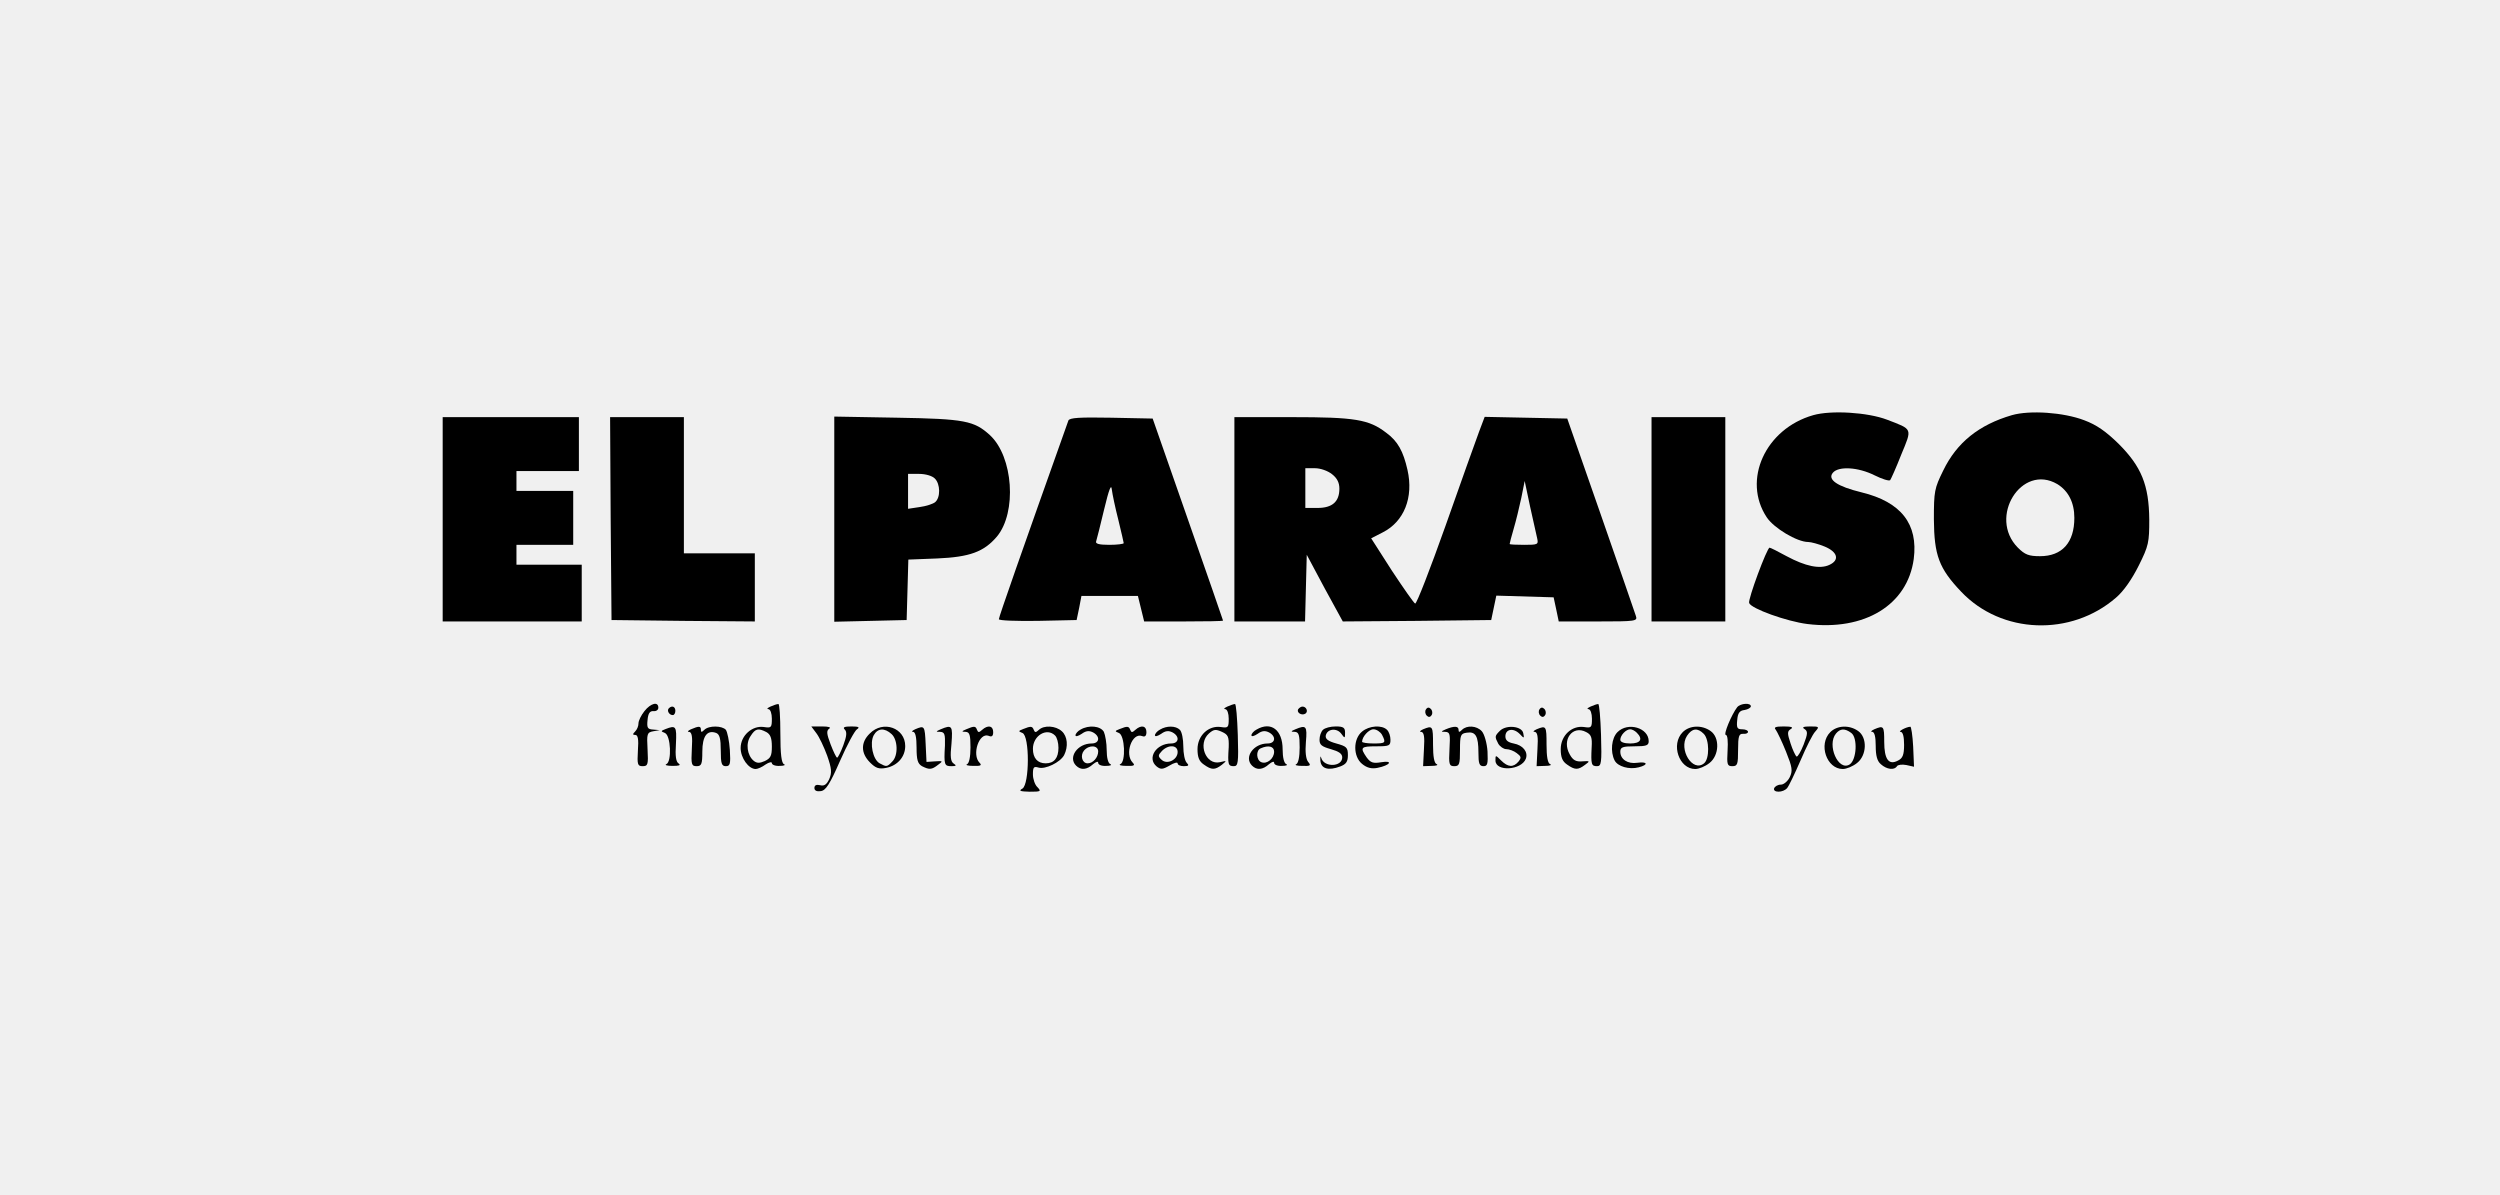
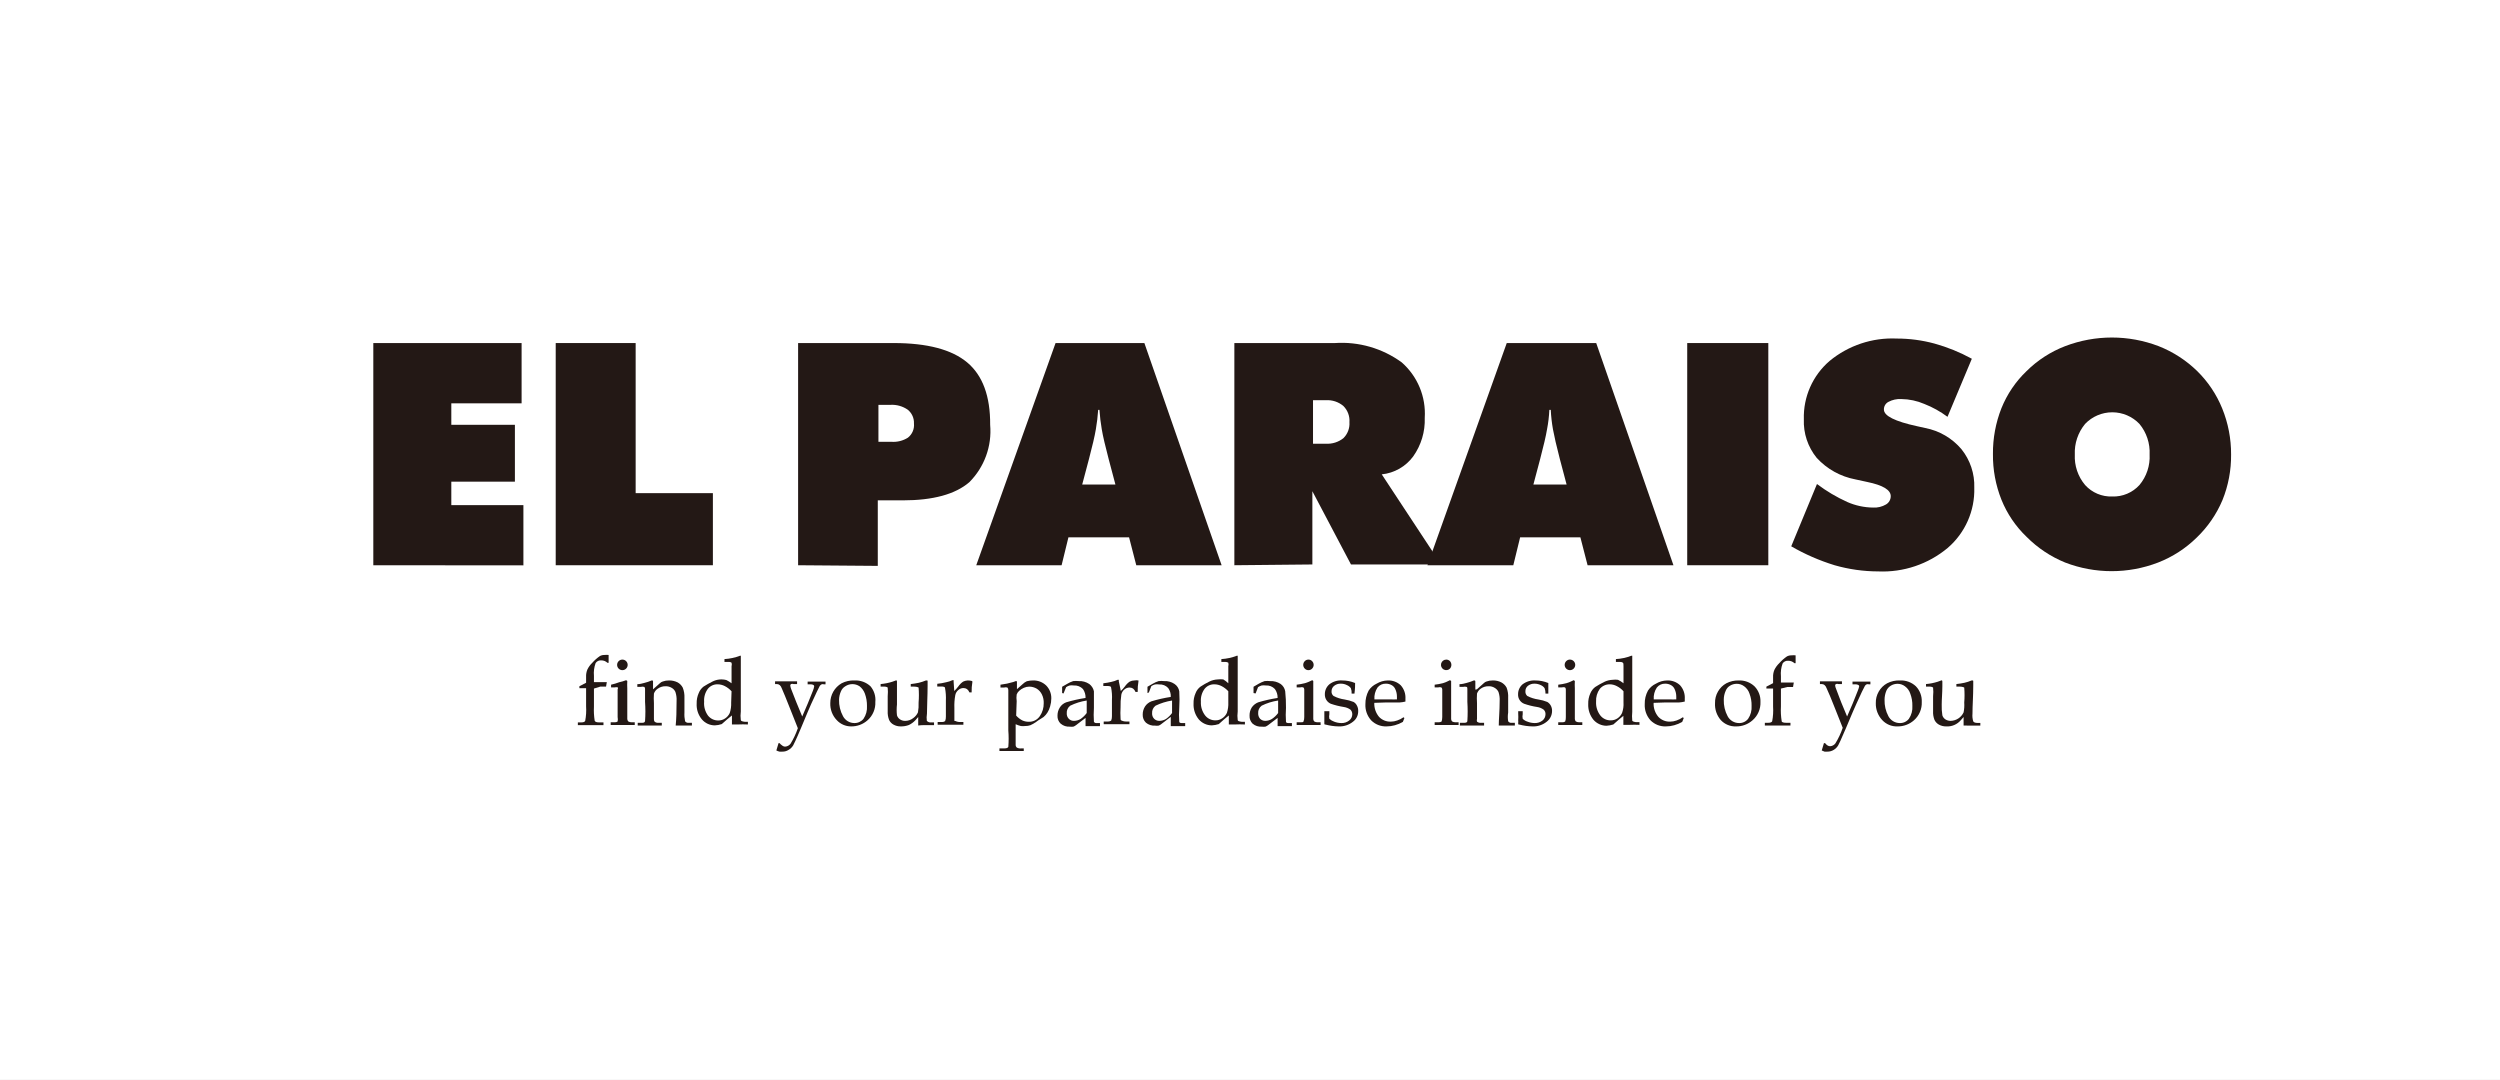
- <svg xmlns="http://www.w3.org/2000/svg" version="1.0" width="881pt" height="421pt" viewBox="0 0 881 421" preserveAspectRatio="xMidYMid meet">
-   <g transform="translate(0,421) scale(0.1,-0.1)" fill="#000000" stroke="none">
-     <path d="M6390 2747 c-169 -48 -251 -229 -164 -360 25 -38 107 -87 146 -87 10 0 36 -7 58 -16 46 -19 54 -48 16 -65 -33 -15 -83 -5 -150 31 -31 17 -57 30 -60 30 -9 0 -77 -183 -72 -195 7 -20 133 -65 205 -74 202 -25 353 67 375 229 16 123 -44 201 -184 235 -86 21 -121 45 -101 69 20 24 89 20 147 -9 26 -13 51 -21 55 -17 3 4 21 44 39 90 39 94 41 88 -50 123 -68 26 -197 34 -260 16z" />
-     <path d="M7090 2747 c-116 -34 -194 -96 -242 -195 -31 -63 -33 -73 -33 -172 1 -127 18 -173 96 -255 142 -150 387 -159 546 -21 27 23 56 65 80 113 35 70 37 82 37 162 -1 122 -28 187 -108 267 -45 44 -78 67 -121 83 -73 28 -192 36 -255 18z m160 -243 c39 -24 60 -65 60 -119 0 -87 -43 -135 -121 -135 -39 0 -53 5 -78 30 -106 107 13 298 139 224z" />
-     <path d="M1560 2380 l0 -360 245 0 245 0 0 100 0 100 -115 0 -115 0 0 35 0 35 100 0 100 0 0 95 0 95 -100 0 -100 0 0 35 0 35 110 0 110 0 0 95 0 95 -240 0 -240 0 0 -360z" />
-     <path d="M2152 2383 l3 -358 253 -3 252 -2 0 120 0 120 -125 0 -125 0 0 240 0 240 -130 0 -130 0 2 -357z" />
-     <path d="M2940 2381 l0 -362 128 3 127 3 3 106 3 107 102 4 c114 5 164 23 210 77 71 85 58 282 -25 358 -55 50 -88 57 -325 61 l-223 4 0 -361z m354 143 c20 -19 21 -68 1 -84 -8 -6 -32 -14 -55 -17 l-40 -6 0 62 0 61 39 0 c23 0 46 -7 55 -16z" />
-     <path d="M3765 2728 c-165 -464 -245 -692 -245 -700 0 -5 60 -7 137 -6 l137 3 9 43 8 42 99 0 100 0 11 -45 11 -45 139 0 c77 0 139 1 139 3 0 2 -56 162 -124 357 l-124 355 -146 3 c-112 2 -147 0 -151 -10z m176 -350 c10 -42 19 -79 19 -82 0 -3 -23 -6 -51 -6 -37 0 -50 4 -46 13 2 6 15 57 28 112 17 71 25 91 27 70 2 -16 12 -64 23 -107z" />
-     <path d="M4350 2380 l0 -360 125 0 124 0 3 118 3 117 63 -118 64 -117 261 2 262 3 9 43 9 43 101 -3 101 -3 9 -42 9 -43 139 0 c132 0 139 1 133 19 -3 10 -59 171 -124 358 l-118 338 -146 3 -145 3 -20 -53 c-11 -29 -64 -178 -118 -331 -54 -152 -102 -276 -107 -274 -4 1 -41 54 -82 116 l-73 114 41 21 c75 38 109 123 87 220 -15 66 -34 101 -75 131 -61 47 -110 55 -332 55 l-203 0 0 -360z m344 159 c18 -14 26 -30 26 -51 0 -46 -25 -68 -77 -68 l-43 0 0 70 0 70 34 0 c19 0 45 -9 60 -21z m723 -226 c5 -22 2 -23 -46 -23 -28 0 -51 1 -51 3 0 2 6 26 14 53 8 27 20 76 27 109 l12 60 19 -90 c11 -49 22 -100 25 -112z" />
-     <path d="M5820 2380 l0 -360 130 0 130 0 0 360 0 360 -130 0 -130 0 0 -360z" />
-     <path d="M2271 1704 c-12 -15 -21 -34 -21 -43 0 -10 -5 -22 -12 -29 -9 -9 -9 -12 1 -12 9 0 12 -15 9 -55 -3 -50 -1 -55 17 -55 18 0 20 6 17 59 -3 55 -2 60 20 64 l23 4 -23 2 c-20 1 -23 6 -20 34 2 23 8 32 21 31 9 -1 17 4 17 12 0 23 -27 16 -49 -12z" />
-     <path d="M2715 1720 c-11 -5 -14 -9 -7 -9 7 -1 12 -15 12 -34 0 -31 -2 -33 -28 -29 -41 6 -82 -30 -82 -74 0 -35 28 -74 53 -74 7 0 23 7 35 16 12 8 22 10 22 5 0 -6 12 -11 28 -10 15 0 21 3 15 6 -9 3 -13 35 -13 109 0 57 -3 104 -7 103 -5 0 -17 -4 -28 -9z m-14 -90 c14 -8 19 -21 19 -51 0 -32 -4 -41 -25 -51 -18 -8 -28 -8 -39 1 -23 19 -29 61 -11 87 17 27 27 29 56 14z" />
-     <path d="M4325 1720 c-11 -5 -14 -9 -7 -9 7 -1 12 -15 12 -34 0 -31 -2 -33 -28 -29 -43 6 -82 -30 -82 -78 0 -29 6 -43 22 -54 28 -20 39 -20 64 -1 18 15 18 15 -7 9 -50 -11 -79 65 -39 101 17 15 24 16 46 6 22 -10 25 -17 24 -54 -4 -61 -2 -67 18 -67 15 0 17 11 14 110 -2 60 -6 110 -10 109 -4 0 -16 -4 -27 -9z" />
-     <path d="M5605 1720 c-11 -5 -14 -9 -7 -9 7 -1 12 -15 12 -34 0 -31 -2 -33 -28 -29 -43 6 -82 -30 -82 -78 0 -29 6 -43 22 -54 28 -20 39 -20 64 -1 18 13 17 14 -10 12 -22 -2 -33 4 -44 24 -30 52 10 105 58 79 18 -9 21 -20 19 -53 -3 -61 -1 -67 19 -67 15 0 17 11 14 110 -2 60 -6 110 -10 109 -4 0 -16 -4 -27 -9z" />
-     <path d="M6122 1718 c-20 -26 -50 -98 -40 -98 6 0 8 -23 6 -55 -3 -50 -1 -55 17 -55 18 0 20 7 20 57 0 49 3 58 18 57 9 -1 17 2 17 7 0 5 -9 9 -21 9 -17 0 -20 5 -17 33 2 24 8 33 26 35 12 2 22 8 22 13 0 13 -36 11 -48 -3z" />
-     <path d="M2357 1714 c-8 -8 1 -24 14 -24 5 0 9 7 9 15 0 15 -12 20 -23 9z" />
-     <path d="M4575 1711 c-7 -12 12 -24 25 -16 11 7 4 25 -10 25 -5 0 -11 -4 -15 -9z" />
-     <path d="M5025 1710 c-4 -6 -3 -16 3 -22 6 -6 12 -6 17 2 4 6 3 16 -3 22 -6 6 -12 6 -17 -2z" />
-     <path d="M5425 1710 c-4 -6 -3 -16 3 -22 6 -6 12 -6 17 2 4 6 3 16 -3 22 -6 6 -12 6 -17 -2z" />
-     <path d="M2346 1641 c-18 -7 -18 -8 -3 -14 21 -8 25 -102 5 -110 -7 -3 3 -6 22 -6 23 0 30 2 22 8 -10 6 -13 26 -10 70 3 62 0 66 -36 52z" />
-     <path d="M2435 1640 c-11 -5 -14 -9 -7 -9 10 -1 13 -16 10 -61 -3 -54 -1 -60 17 -60 17 0 20 7 20 51 0 55 17 78 49 66 12 -5 16 -20 16 -62 0 -46 3 -55 18 -55 15 0 17 8 14 57 -2 32 -9 64 -14 71 -13 15 -60 16 -76 0 -9 -9 -12 -9 -12 0 0 14 -7 14 -35 2z" />
-     <path d="M2877 1626 c10 -13 27 -49 38 -79 16 -46 17 -60 7 -83 -9 -19 -18 -25 -32 -21 -13 3 -20 0 -20 -10 0 -9 8 -13 22 -11 18 2 32 24 68 106 25 57 52 107 60 112 11 7 6 10 -19 10 -26 0 -32 -3 -24 -11 8 -8 7 -23 -5 -55 -9 -24 -19 -44 -22 -44 -3 0 -13 21 -23 47 -14 37 -15 48 -5 55 8 5 -2 8 -25 8 l-38 0 18 -24z" />
-     <path d="M3065 1625 c-32 -31 -32 -69 1 -102 20 -20 31 -24 57 -19 40 8 67 39 67 77 0 64 -78 92 -125 44z m77 -2 c22 -20 24 -76 2 -97 -18 -19 -20 -19 -44 -6 -24 13 -36 71 -21 99 14 25 38 27 63 4z" />
-     <path d="M3225 1640 c-11 -5 -14 -9 -7 -9 8 -1 12 -19 12 -56 0 -43 4 -56 19 -65 26 -13 34 -13 57 5 18 13 17 14 -11 12 l-30 -2 -3 63 c-3 65 -4 66 -37 52z" />
-     <path d="M3315 1640 c-18 -8 -18 -9 -2 -9 16 -1 18 -8 17 -48 -4 -69 -2 -73 23 -73 16 0 19 2 8 9 -11 7 -13 24 -8 70 5 64 2 68 -38 51z" />
-     <path d="M3405 1640 c-17 -7 -17 -9 -2 -9 14 -1 17 -11 17 -55 0 -34 -5 -56 -12 -59 -7 -3 3 -6 22 -6 26 -1 31 2 22 11 -28 28 -2 108 32 95 11 -5 16 -1 16 13 0 23 -19 26 -39 8 -11 -10 -14 -10 -18 0 -5 14 -10 14 -38 2z" />
-     <path d="M3606 1641 c-18 -7 -18 -8 -3 -14 26 -10 25 -181 0 -196 -14 -8 -9 -10 25 -11 40 0 42 1 28 16 -9 8 -16 29 -16 45 0 26 3 29 20 24 23 -7 76 18 90 44 15 30 12 66 -8 84 -22 20 -63 22 -81 5 -11 -10 -14 -10 -18 0 -5 13 -10 14 -37 3z m112 -23 c7 -7 12 -26 12 -43 0 -36 -15 -55 -45 -55 -29 0 -45 19 -45 51 0 47 49 76 78 47z" />
-     <path d="M3808 1639 c-10 -5 -18 -15 -18 -20 0 -6 10 -3 22 5 15 11 26 12 40 5 26 -14 23 -39 -5 -39 -50 0 -84 -49 -55 -78 17 -17 38 -15 60 5 11 9 18 11 18 5 0 -7 12 -12 28 -11 15 0 21 3 15 6 -8 3 -13 23 -13 49 0 25 -5 54 -10 65 -12 21 -53 25 -82 8z m62 -77 c0 -21 -18 -42 -37 -42 -20 0 -27 28 -13 45 18 21 50 19 50 -3z" />
-     <path d="M3946 1641 c-18 -7 -18 -8 -3 -14 21 -8 25 -102 5 -110 -7 -3 3 -6 22 -6 26 -1 31 2 22 11 -30 30 -3 108 33 94 10 -4 15 1 15 14 0 23 -19 26 -39 8 -11 -10 -14 -10 -18 0 -5 13 -10 14 -37 3z" />
-     <path d="M4088 1639 c-10 -5 -18 -15 -18 -20 0 -6 10 -3 22 5 15 11 26 12 40 5 26 -14 23 -39 -5 -39 -53 0 -86 -52 -51 -81 14 -11 21 -11 45 3 16 10 29 13 29 8 0 -6 10 -10 22 -10 17 0 19 3 10 12 -7 7 -12 33 -12 58 0 25 -5 51 -12 58 -15 15 -47 15 -70 1z m62 -79 c0 -28 -38 -46 -57 -27 -13 12 -12 16 2 31 23 23 55 21 55 -4z" />
-     <path d="M4428 1639 c-10 -5 -18 -15 -18 -20 0 -6 10 -3 22 5 15 11 26 12 40 5 26 -14 23 -39 -5 -39 -50 0 -84 -49 -55 -78 17 -17 38 -15 60 5 11 9 18 11 18 5 0 -7 12 -12 28 -11 15 0 21 3 15 6 -8 3 -13 24 -13 52 0 69 -41 100 -92 70z m62 -78 c0 -24 -25 -45 -45 -37 -18 7 -20 42 -2 49 27 12 47 7 47 -12z" />
-     <path d="M4565 1640 c-17 -7 -17 -9 -2 -9 14 -1 17 -11 17 -55 0 -34 -5 -56 -12 -59 -7 -3 2 -6 21 -6 29 -1 32 1 21 14 -8 10 -11 35 -8 70 5 57 1 61 -37 45z" />
-     <path d="M4662 1638 c-7 -7 -12 -22 -12 -35 0 -18 8 -24 40 -33 28 -8 40 -16 40 -29 0 -34 -64 -36 -74 -2 -2 9 -4 5 -3 -9 2 -29 28 -37 70 -21 21 8 27 17 27 40 0 27 -5 31 -41 41 -29 8 -39 16 -37 28 5 24 39 28 55 6 12 -17 13 -16 13 4 0 18 -6 22 -33 22 -18 0 -38 -5 -45 -12z" />
-     <path d="M4800 1632 c-32 -26 -32 -88 0 -114 17 -14 33 -18 54 -14 45 9 57 27 14 20 -29 -5 -38 -2 -52 17 -24 35 -21 39 34 39 46 0 50 2 50 23 0 13 -5 28 -12 35 -18 18 -63 15 -88 -6z m70 -11 c15 -29 13 -31 -30 -31 -22 0 -40 3 -40 6 0 18 24 44 40 44 11 0 24 -9 30 -19z" />
-     <path d="M5015 1640 c-11 -5 -14 -9 -7 -9 10 -1 13 -16 10 -61 l-3 -60 30 1 c17 0 24 3 18 6 -9 3 -13 27 -13 69 0 66 -1 68 -35 54z" />
-     <path d="M5095 1640 c-18 -8 -18 -9 -2 -9 17 -1 18 -8 15 -61 -3 -54 -1 -60 17 -60 18 0 20 7 20 57 0 53 2 58 24 61 31 5 41 -12 41 -70 0 -39 3 -48 18 -48 14 0 16 8 14 52 -2 29 -11 61 -20 71 -18 20 -53 22 -70 5 -9 -9 -12 -9 -12 0 0 14 -16 14 -45 2z" />
-     <path d="M5286 1635 c-19 -19 -19 -21 -6 -46 6 -10 19 -19 28 -19 10 0 27 -6 37 -14 16 -12 17 -16 6 -30 -18 -21 -37 -20 -61 4 -20 20 -20 20 -20 0 0 -40 91 -35 107 6 9 24 -10 48 -43 54 -20 4 -29 11 -29 25 0 26 28 31 50 9 16 -17 17 -17 13 2 -4 25 -59 31 -82 9z" />
-     <path d="M5415 1640 c-11 -5 -14 -9 -7 -9 10 -1 13 -16 10 -61 l-3 -60 30 1 c17 0 24 3 18 6 -9 3 -13 27 -13 69 0 66 -1 68 -35 54z" />
-     <path d="M5700 1630 c-21 -21 -26 -69 -10 -100 11 -21 51 -33 85 -24 35 9 31 21 -5 16 -34 -5 -60 12 -60 39 0 16 8 19 50 19 42 0 50 3 50 18 0 47 -73 69 -110 32z m68 -2 c23 -23 13 -38 -23 -38 -22 0 -35 5 -35 13 0 16 20 37 35 37 6 0 16 -5 23 -12z" />
-     <path d="M5930 1630 c-43 -43 -13 -130 44 -130 13 0 35 9 50 21 35 27 37 90 4 113 -31 22 -74 20 -98 -4z m74 -6 c20 -20 21 -88 1 -104 -40 -33 -91 49 -60 97 18 27 37 29 59 7z" />
-     <path d="M6258 1638 c5 -7 22 -42 36 -77 22 -55 24 -67 13 -90 -7 -14 -21 -26 -31 -26 -11 0 -21 -6 -24 -13 -5 -16 32 -16 46 1 6 7 27 51 47 97 20 47 43 93 52 102 15 17 14 18 -18 18 -24 0 -30 -3 -20 -9 12 -8 12 -16 -3 -55 -10 -25 -21 -44 -25 -42 -4 3 -14 24 -21 46 -12 36 -12 43 1 51 10 6 2 9 -25 9 -30 0 -36 -3 -28 -12z" />
-     <path d="M6450 1630 c-43 -43 -13 -130 44 -130 13 0 35 9 50 21 35 27 37 90 4 113 -31 22 -74 20 -98 -4z m74 -3 c23 -17 19 -95 -6 -111 -40 -25 -81 69 -48 109 15 18 31 19 54 2z" />
-     <path d="M6605 1640 c-11 -5 -14 -9 -7 -9 8 -1 12 -18 12 -49 0 -35 5 -54 18 -65 21 -19 48 -22 57 -7 3 5 18 7 33 4 l27 -6 -3 71 c-2 39 -7 71 -10 70 -16 -1 -46 -18 -34 -18 8 -1 12 -17 12 -46 0 -35 -5 -47 -21 -55 -33 -18 -49 4 -49 66 0 56 -2 58 -35 44z" />
-   </g>
+ <svg xmlns="http://www.w3.org/2000/svg" id="レイヤー_1" data-name="レイヤー 1" viewBox="0 0 194.21 83.86">
+   <defs>
+     <style>.cls-1{fill:#fff;}.cls-2{fill:#231815;}</style>
+   </defs>
+   <rect class="cls-1" width="194.21" height="83.86" />
+   <path class="cls-2" d="M29,43.91V26.65H40.52v4.68H35.06V33H40v4.42H35.06v1.82h5.6v4.68Z" />
+   <path class="cls-2" d="M43.17,43.91V26.65h6.21V38.31h6v5.6Z" />
+   <path class="cls-2" d="M62,43.91V26.65h7.42q3.92,0,5.72,1.51T76.92,33a5.62,5.62,0,0,1-1.62,4.46q-1.64,1.41-5.17,1.41H68.19v5.09Zm6.24-12.46v2.87h1A2.11,2.11,0,0,0,70.53,34,1.24,1.24,0,0,0,71,32.9a1.3,1.3,0,0,0-.48-1.07,2.14,2.14,0,0,0-1.34-.38Z" />
+   <path class="cls-2" d="M75.84,43.91,82,26.65H88.9l6,17.26H88.27l-.56-2.17H83l-.53,2.17Zm8.23-6.27h2.58l-.53-2c-.26-1-.44-1.75-.53-2.29a14.36,14.36,0,0,1-.18-1.51h-.1a14.36,14.36,0,0,1-.18,1.51c-.09.54-.27,1.3-.53,2.29Z" />
+   <path class="cls-2" d="M95.89,43.91V26.65h7.81a7.91,7.91,0,0,1,5.19,1.5,5.29,5.29,0,0,1,1.79,4.31,4.87,4.87,0,0,1-.9,3,3.47,3.47,0,0,1-2.44,1.39l4.61,7h-7l-3-5.69v5.69ZM102,31.09v3.38h1a2,2,0,0,0,1.36-.43,1.58,1.58,0,0,0,.47-1.24,1.61,1.61,0,0,0-.47-1.26,1.92,1.92,0,0,0-1.36-.45Z" />
+   <path class="cls-2" d="M110.89,43.91l6.16-17.26H124l6,17.26h-6.67l-.56-2.17h-4.68l-.53,2.17Zm8.23-6.27h2.58l-.53-2c-.26-1-.43-1.75-.53-2.29a12,12,0,0,1-.17-1.51h-.11a10.49,10.49,0,0,1-.18,1.51c-.09.54-.27,1.3-.53,2.29Z" />
+   <path class="cls-2" d="M131.07,43.91V26.65h6.3V43.91Z" />
+   <path class="cls-2" d="M139.15,42.44l2-4.84A12.4,12.4,0,0,0,143.51,39a5.11,5.11,0,0,0,2,.43,1.78,1.78,0,0,0,1-.24.74.74,0,0,0,.37-.65c0-.48-.61-.85-1.83-1.1l-.92-.2a5.45,5.45,0,0,1-3-1.67,4.47,4.47,0,0,1-1-3,5.75,5.75,0,0,1,2-4.53,7.65,7.65,0,0,1,5.22-1.74,11.18,11.18,0,0,1,2.93.39,13.51,13.51,0,0,1,2.9,1.18l-1.89,4.51a7.72,7.72,0,0,0-1.8-1A4.67,4.67,0,0,0,147.7,31a1.88,1.88,0,0,0-1,.22.65.65,0,0,0-.35.6q0,.73,2.58,1.29l.63.14a4.9,4.9,0,0,1,2.81,1.64,4.54,4.54,0,0,1,1,3,5.94,5.94,0,0,1-2.07,4.68,7.89,7.89,0,0,1-5.39,1.82,12.39,12.39,0,0,1-3.39-.48A16.24,16.24,0,0,1,139.15,42.44Z" />
+   <path class="cls-2" d="M173.32,35.31a9.18,9.18,0,0,1-.67,3.54,8.72,8.72,0,0,1-2,2.91,8.87,8.87,0,0,1-3,1.94,10.06,10.06,0,0,1-7.22,0,9,9,0,0,1-3-2,8.26,8.26,0,0,1-1.95-2.88,9.31,9.31,0,0,1-.66-3.55,9.47,9.47,0,0,1,.66-3.56,8.26,8.26,0,0,1,1.95-2.88,8.68,8.68,0,0,1,3-1.94,10.17,10.17,0,0,1,7.26,0,9,9,0,0,1,3,1.94,8.6,8.6,0,0,1,1.94,2.9A9.37,9.37,0,0,1,173.32,35.31Zm-9.23,3.26a2.73,2.73,0,0,0,2.11-.89,3.41,3.41,0,0,0,.79-2.37,3.46,3.46,0,0,0-.79-2.38,2.92,2.92,0,0,0-4.22,0,3.49,3.49,0,0,0-.8,2.38,3.42,3.42,0,0,0,.8,2.37A2.71,2.71,0,0,0,164.09,38.57Z" />
+   <path class="cls-2" d="M46.14,53.49v1.4A5.16,5.16,0,0,0,46.2,56q.06.12.36.12h.32v.21l-.85,0-1.14,0v-.21h.24q.28,0,.33-.12a4.5,4.5,0,0,0,.07-1.14v-1.4l-.52,0v-.15l.52-.27v-.46a1.35,1.35,0,0,1,.1-.57,1.81,1.81,0,0,1,.38-.52,3.27,3.27,0,0,1,.6-.53.74.74,0,0,1,.36-.08,1.25,1.25,0,0,1,.31,0c0,.13,0,.23,0,.3s0,.18,0,.31l-.09,0a.69.69,0,0,0-.49-.19.47.47,0,0,0-.43.21,2.3,2.3,0,0,0-.13,1v.48c.39,0,.71,0,1,0l0,0-.06.35-.45,0Z" />
+   <path class="cls-2" d="M48.64,52.84l.09.06a5.41,5.41,0,0,0,0,.59q0,1.07,0,1.56c0,.32,0,.58,0,.81a.38.38,0,0,0,.07.18.51.51,0,0,0,.26.07l.25,0v.21l-1,0-.87,0v-.21l.32,0a.38.38,0,0,0,.22-.06.93.93,0,0,0,0-.35c0-.31,0-.73,0-1.27,0-.38,0-.67,0-.87A.22.22,0,0,0,48,53.4a.44.44,0,0,0-.25,0h-.28v-.21A4.56,4.56,0,0,0,48.1,53,3.37,3.37,0,0,0,48.64,52.84Zm-.29-1.6a.41.41,0,1,1-.29.12A.4.4,0,0,1,48.35,51.24Z" />
+   <path class="cls-2" d="M50.73,53.55l.55-.49a.5.5,0,0,1,.21-.12,1.34,1.34,0,0,1,.48-.08,1.44,1.44,0,0,1,.67.15,1,1,0,0,1,.4.41,1.92,1.92,0,0,1,.13.79l0,1.14a2.51,2.51,0,0,0,.05.68.29.29,0,0,0,.27.12h.26v.21l-.67,0-.59,0c.05-.47.07-1.11.07-1.91a1.86,1.86,0,0,0-.09-.69.66.66,0,0,0-.28-.32.88.88,0,0,0-.49-.13,1,1,0,0,0-.59.18.74.74,0,0,0-.31.39,5.08,5.08,0,0,0,0,.74c0,.44,0,.85,0,1.23a.32.32,0,0,0,.05.21.41.41,0,0,0,.3.09h.26v.21l-1,0-.87,0v-.21h.26c.18,0,.28,0,.31-.13a10.69,10.69,0,0,0,0-1.5c0-.41,0-.74,0-1a.18.18,0,0,0-.06-.16.53.53,0,0,0-.28,0h-.26v-.21c.2,0,.39-.06.55-.1a3.37,3.37,0,0,0,.56-.19h.06s.05,0,.05.08v.63Z" />
+   <path class="cls-2" d="M56.83,53.08V51.76a.52.52,0,0,0,0-.28.32.32,0,0,0-.23-.06h-.32V51.2a4,4,0,0,0,1.21-.26l.06,0c0,.25,0,.54,0,.89v3.44a2.47,2.47,0,0,0,0,.67c0,.07.13.11.3.13l.25,0v.21a7.68,7.68,0,0,0-.78,0l-.46,0c0-.17,0-.4,0-.7-.21.16-.47.38-.79.67a1.94,1.94,0,0,1-.54.1,1.32,1.32,0,0,1-1-.46,1.76,1.76,0,0,1-.41-1.23,1.85,1.85,0,0,1,.16-.82,1.19,1.19,0,0,1,.37-.5,7.71,7.71,0,0,1,.69-.39,1.52,1.52,0,0,1,1.09-.12A2.54,2.54,0,0,1,56.83,53.08Zm0,.62a1.86,1.86,0,0,0-.52-.4,1.25,1.25,0,0,0-.56-.14.94.94,0,0,0-.76.35,1.5,1.5,0,0,0-.29,1A1.61,1.61,0,0,0,55,55.59a1,1,0,0,0,.8.38.92.92,0,0,0,.53-.16,1,1,0,0,0,.36-.42,2.26,2.26,0,0,0,.11-.81Z" />
+   <path class="cls-2" d="M60.31,58.3l.17-.57h.08a.81.81,0,0,0,.2.18A.36.36,0,0,0,61,58a.57.57,0,0,0,.41-.22,6,6,0,0,0,.57-1.21c-.11-.28-.32-.82-.64-1.61L61,54.11l-.27-.64c-.08-.22-.21-.33-.38-.33h-.14v-.21c.25,0,.47,0,.66,0l1.05,0v.21h-.27a.28.28,0,0,0-.2,0,.14.14,0,0,0-.06.11,1.14,1.14,0,0,0,.06.25q.38,1,.87,2.16c.31-.71.59-1.38.83-2a1.51,1.51,0,0,0,.1-.35q0-.12-.24-.15l-.27,0v-.21c.28,0,.54,0,.76,0s.42,0,.63,0v.21H64a.26.26,0,0,0-.17,0,.37.37,0,0,0-.15.13c-.07.13-.3.59-.67,1.41-.1.22-.36.83-.77,1.82s-.58,1.29-.62,1.38a1,1,0,0,1-.37.36.85.85,0,0,1-.47.13l-.22,0A1,1,0,0,1,60.31,58.3Z" />
+   <path class="cls-2" d="M64.5,54.62a1.77,1.77,0,0,1,.88-1.54,2,2,0,0,1,1-.22,1.7,1.7,0,0,1,1.24.45A1.64,1.64,0,0,1,68,54.53a1.79,1.79,0,0,1-.6,1.42,1.88,1.88,0,0,1-1.29.48A1.51,1.51,0,0,1,65,55.94,1.81,1.81,0,0,1,64.5,54.62Zm.68-.26a2.55,2.55,0,0,0,.31,1.28,1,1,0,0,0,.88.53.88.88,0,0,0,.71-.33,1.58,1.58,0,0,0,.27-1,2.7,2.7,0,0,0-.16-.95,1.27,1.27,0,0,0-.42-.58,1,1,0,0,0-1.1,0,.81.81,0,0,0-.34.39A1.67,1.67,0,0,0,65.18,54.36Z" />
+   <path class="cls-2" d="M71.33,56.36l0-.66-.21.24a1.69,1.69,0,0,1-.51.38,1.71,1.71,0,0,1-.64.11,1.11,1.11,0,0,1-.56-.14.79.79,0,0,1-.34-.36,1.64,1.64,0,0,1-.11-.69c0-.16,0-.35,0-.57v-.58a3.56,3.56,0,0,0,0-.68s-.1-.07-.23-.07h-.32v-.2a4.19,4.19,0,0,0,.91-.18l.3-.11s.06,0,.06.09l0,.36c0,.52,0,1,0,1.43a3.7,3.7,0,0,0,0,.84.58.58,0,0,0,.23.31.7.7,0,0,0,.42.12,1,1,0,0,0,.62-.22,1.1,1.1,0,0,0,.36-.44,3.3,3.3,0,0,0,.05-.76,7.26,7.26,0,0,0,0-1.17s-.13-.07-.33-.07h-.28v-.2a6,6,0,0,0,.63-.1,3.51,3.51,0,0,0,.55-.18H72a.05.05,0,0,1,.06.06l0,.34c0,.83-.05,1.55-.05,2.18A1.92,1.92,0,0,0,72,56a.41.41,0,0,0,.35.12h.21v.21l-.77,0A3.71,3.71,0,0,0,71.33,56.36Z" />
+   <path class="cls-2" d="M74.13,53.68a3.08,3.08,0,0,0,.32-.36,1.42,1.42,0,0,1,.37-.37.93.93,0,0,1,.67-.05s.05,0,.05.07v0a4.29,4.29,0,0,0-.06.82h-.17a.61.61,0,0,0-.19-.26.51.51,0,0,0-.28-.08.6.6,0,0,0-.39.15.68.68,0,0,0-.24.4,4.61,4.61,0,0,0-.07,1c0,.34,0,.62,0,.85s0,.14.08.16a.83.83,0,0,0,.4.08h.22v.21l-1,0c-.32,0-.64,0-1,0v-.21l.35,0a.41.41,0,0,0,.23-.07.86.86,0,0,0,.06-.35c0-.35,0-.76,0-1.24a4.22,4.22,0,0,0-.07-1c0-.07-.13-.1-.3-.1h-.3v-.21A4.64,4.64,0,0,0,73.5,53a2,2,0,0,0,.49-.16l.09,0,0,0a.22.22,0,0,1,0,.1Z" />
+   <path class="cls-2" d="M78.94,53.59l.51-.45a1.07,1.07,0,0,1,.32-.22,1.9,1.9,0,0,1,.5-.06,1.41,1.41,0,0,1,1,.39,1.39,1.39,0,0,1,.4,1,2.16,2.16,0,0,1-.09.62,1.67,1.67,0,0,1-.22.5,1.56,1.56,0,0,1-.29.33l-.44.28-.15.11a2.39,2.39,0,0,1-.44.25,1.14,1.14,0,0,1-.39.06,1.48,1.48,0,0,1-.35,0,2.4,2.4,0,0,1-.4-.14v.51c0,.52,0,.89,0,1.1a.26.26,0,0,0,.1.21.59.59,0,0,0,.33.06h.2v.2l-1,0-.89,0v-.2H78q.28,0,.33-.12a7.89,7.89,0,0,0,0-1.27V54.51q0-.59,0-.9a.29.29,0,0,0-.07-.2.46.46,0,0,0-.26,0h-.28v-.22a5.83,5.83,0,0,0,1-.21l.22-.08s.06,0,.06.1v.64Zm0,2a1.69,1.69,0,0,0,.47.37,1.17,1.17,0,0,0,.49.11,1,1,0,0,0,.88-.44,1.71,1.71,0,0,0,.3-1,1.42,1.42,0,0,0-.14-.68,1.09,1.09,0,0,0-.4-.45,1.18,1.18,0,0,0-.58-.16,1.06,1.06,0,0,0-.42.09,1.31,1.31,0,0,0-.37.24.69.69,0,0,0-.19.28,1.81,1.81,0,0,0,0,.52Z" />
+   <path class="cls-2" d="M82.51,53.84v-.49l.4-.23a2.23,2.23,0,0,1,.46-.21,2,2,0,0,1,.43,0,1.34,1.34,0,0,1,.81.22.94.94,0,0,1,.37.57c0,.17,0,.6,0,1.29a7.89,7.89,0,0,0,0,1.08.19.19,0,0,0,.18.1h.29v.24l-.58,0-.54,0v-.64l-.75.57a.66.66,0,0,1-.2.11,1,1,0,0,1-.27,0,1,1,0,0,1-.71-.23.79.79,0,0,1-.25-.62,1.17,1.17,0,0,1,.18-.64,1,1,0,0,1,.49-.4,11.08,11.08,0,0,1,1.51-.34,1.13,1.13,0,0,0-.2-.69.89.89,0,0,0-.71-.28,1.12,1.12,0,0,0-.32,0,.9.9,0,0,0-.28.13l-.2.49Zm1.91.58a4.41,4.41,0,0,0-1.28.4.67.67,0,0,0-.27.59.57.57,0,0,0,.16.43.54.54,0,0,0,.4.16,1,1,0,0,0,.52-.15,2,2,0,0,0,.47-.46v-1Z" />
+   <path class="cls-2" d="M87.07,53.68a3.08,3.08,0,0,0,.32-.36,1.42,1.42,0,0,1,.37-.37.81.81,0,0,1,.37-.09.86.86,0,0,1,.31,0s0,0,0,.07v0a4.29,4.29,0,0,0-.06.82h-.17a.61.61,0,0,0-.19-.26.5.5,0,0,0-.27-.08.6.6,0,0,0-.4.15.68.68,0,0,0-.24.4,5.62,5.62,0,0,0-.06,1,6.81,6.81,0,0,0,0,.85c0,.09,0,.14.07.16a.83.83,0,0,0,.4.08h.22v.21l-1,0c-.32,0-.64,0-1,0v-.21l.35,0a.41.41,0,0,0,.23-.07.86.86,0,0,0,.06-.35c0-.35,0-.76,0-1.24a3.72,3.72,0,0,0-.07-1c0-.07-.13-.1-.3-.1h-.3v-.21a5.12,5.12,0,0,0,.63-.11,2.08,2.08,0,0,0,.48-.16l.09,0,0,0a.19.19,0,0,1,0,.1Z" />
+   <path class="cls-2" d="M89.14,53.84v-.49l.4-.23a2.29,2.29,0,0,1,.47-.21,1.88,1.88,0,0,1,.43,0,1.31,1.31,0,0,1,.8.22.86.86,0,0,1,.37.57,10.09,10.09,0,0,1,0,1.29,7,7,0,0,0,0,1.08c0,.06.08.1.18.1h.28v.24l-.58,0-.54,0V56c0-.1,0-.2,0-.31l-.75.57a.56.56,0,0,1-.2.11.91.91,0,0,1-.27,0,1,1,0,0,1-.71-.23.82.82,0,0,1-.25-.62,1.17,1.17,0,0,1,.18-.64,1.05,1.05,0,0,1,.5-.4,10.8,10.8,0,0,1,1.5-.34,1.07,1.07,0,0,0-.2-.69.87.87,0,0,0-.7-.28,1.15,1.15,0,0,0-.33,0,1,1,0,0,0-.28.13c-.07.17-.13.34-.19.49Zm1.91.58a4.53,4.53,0,0,0-1.28.4.67.67,0,0,0-.27.59.57.57,0,0,0,.16.43.56.56,0,0,0,.4.16,1,1,0,0,0,.52-.15,2,2,0,0,0,.47-.46v-1Z" />
+   <path class="cls-2" d="M95.42,53.08V51.76a.52.52,0,0,0,0-.28s-.11-.06-.23-.06h-.31V51.2a3.89,3.89,0,0,0,1.2-.26l.07,0c0,.25,0,.54,0,.89v3.44a2.47,2.47,0,0,0,0,.67c0,.07.13.11.3.13l.26,0v.21a7.86,7.86,0,0,0-.79,0l-.46,0c0-.17,0-.4,0-.7-.2.16-.47.38-.78.67a2.08,2.08,0,0,1-.55.1,1.35,1.35,0,0,1-1-.46,1.81,1.81,0,0,1-.41-1.23,1.85,1.85,0,0,1,.16-.82,1.12,1.12,0,0,1,.38-.5,6.12,6.12,0,0,1,.68-.39,1.62,1.62,0,0,1,.67-.17,1.6,1.6,0,0,1,.42,0A2.07,2.07,0,0,1,95.42,53.08Zm0,.62a1.86,1.86,0,0,0-.52-.4,1.25,1.25,0,0,0-.56-.14.94.94,0,0,0-.76.35,1.5,1.5,0,0,0-.29,1,1.61,1.61,0,0,0,.33,1.07,1,1,0,0,0,.8.38.9.9,0,0,0,.53-.16,1,1,0,0,0,.36-.42,2.26,2.26,0,0,0,.11-.81Z" />
+   <path class="cls-2" d="M97.38,53.84v-.49l.39-.23a2.55,2.55,0,0,1,.47-.21,2,2,0,0,1,.43,0,1.36,1.36,0,0,1,.81.22.88.88,0,0,1,.36.57,11.46,11.46,0,0,1,.06,1.29,7.89,7.89,0,0,0,0,1.08c0,.06.08.1.18.1h.28v.24l-.57,0-.54,0v-.64l-.75.57a.81.81,0,0,1-.2.11,1,1,0,0,1-.27,0,1,1,0,0,1-.72-.23.81.81,0,0,1-.24-.62,1.16,1.16,0,0,1,.17-.64,1.1,1.1,0,0,1,.5-.4,11.08,11.08,0,0,1,1.51-.34,1.13,1.13,0,0,0-.21-.69.87.87,0,0,0-.7-.28,1.19,1.19,0,0,0-.33,0,1,1,0,0,0-.28.13c-.07.17-.13.34-.19.49Zm1.91.58a4.3,4.3,0,0,0-1.28.4.67.67,0,0,0-.27.59.61.61,0,0,0,.15.43.58.58,0,0,0,.4.16,1,1,0,0,0,.52-.15,1.88,1.88,0,0,0,.48-.46v-1Z" />
+   <path class="cls-2" d="M101.94,52.84l.08.06c0,.18,0,.38,0,.59,0,.71,0,1.23,0,1.56s0,.58,0,.81a.3.3,0,0,0,.07.18.47.47,0,0,0,.26.07l.24,0v.21l-1,0-.86,0v-.21l.31,0c.12,0,.2,0,.22-.06a.86.86,0,0,0,.06-.35c0-.31,0-.73,0-1.27,0-.38,0-.67,0-.87a.22.22,0,0,0-.07-.16.42.42,0,0,0-.25,0h-.27v-.21a4.86,4.86,0,0,0,.65-.12A3.37,3.37,0,0,0,101.94,52.84Zm-.29-1.6a.38.38,0,0,1,.28.12.41.41,0,0,1,0,.58.38.38,0,0,1-.28.12.38.38,0,0,1-.29-.12.41.41,0,0,1,0-.58A.38.38,0,0,1,101.65,51.24Z" />
+   <path class="cls-2" d="M103.27,55.25v.23a.84.84,0,0,0,0,.36,1.08,1.08,0,0,0,.37.22,1.55,1.55,0,0,0,.56.11.91.91,0,0,0,.61-.2.6.6,0,0,0,.24-.48.49.49,0,0,0-.14-.36,1.17,1.17,0,0,0-.53-.21,5.79,5.79,0,0,1-1-.25.76.76,0,0,1-.34-.29.78.78,0,0,1-.12-.44,1,1,0,0,1,.35-.78,1.46,1.46,0,0,1,1-.3,2.56,2.56,0,0,1,1,.2c0,.16,0,.44-.05.82h-.22a1,1,0,0,0-.06-.42.73.73,0,0,0-.31-.24,1,1,0,0,0-.47-.11.77.77,0,0,0-.52.17.53.53,0,0,0-.2.42.42.42,0,0,0,.16.37,2.71,2.71,0,0,0,.86.27,3.15,3.15,0,0,1,.69.19.64.64,0,0,1,.26.28.82.82,0,0,1,.1.42,1,1,0,0,1-.41.84,1.66,1.66,0,0,1-1.12.36,4.28,4.28,0,0,1-1-.14c-.06,0-.1,0-.1-.08v-.05a1.25,1.25,0,0,0,0-.19c0-.23,0-.42,0-.55v-.17Z" />
+   <path class="cls-2" d="M106.76,54.6a1.6,1.6,0,0,0,.37,1.09,1.2,1.2,0,0,0,.91.37,1.47,1.47,0,0,0,.5-.09,1.75,1.75,0,0,0,.49-.25l.07.06-.12.3a2.56,2.56,0,0,1-.62.26,2.37,2.37,0,0,1-.65.09,1.59,1.59,0,0,1-1.19-.47,1.74,1.74,0,0,1-.45-1.26,2.2,2.2,0,0,1,.25-1.05,1.47,1.47,0,0,1,.62-.54,1.75,1.75,0,0,1,.87-.25,1.38,1.38,0,0,1,1,.37,1.43,1.43,0,0,1,.37,1.06v.21a2.6,2.6,0,0,1-.45.07c-.26,0-.62,0-1.07,0Zm0-.27c.37,0,.79,0,1.24,0a4.41,4.41,0,0,0,.52,0v-.2a1.38,1.38,0,0,0-.13-.6.64.64,0,0,0-.27-.3.9.9,0,0,0-.46-.12.79.79,0,0,0-.65.3A1.46,1.46,0,0,0,106.77,54.33Z" />
+   <path class="cls-2" d="M112.64,52.84l.09.06c0,.18,0,.38,0,.59,0,.71,0,1.23,0,1.56s0,.58,0,.81a.3.3,0,0,0,.07.18.51.51,0,0,0,.26.07l.25,0v.21l-1,0-.86,0v-.21l.31,0a.43.43,0,0,0,.23-.06,1.22,1.22,0,0,0,.05-.35c0-.31,0-.73,0-1.27,0-.38,0-.67,0-.87a.22.22,0,0,0-.07-.16.42.42,0,0,0-.25,0h-.27v-.21a4.86,4.86,0,0,0,.65-.12A3.37,3.37,0,0,0,112.64,52.84Zm-.29-1.6a.4.4,0,0,1,.29.12.44.44,0,0,1,0,.58.41.41,0,1,1-.29-.7Z" />
+   <path class="cls-2" d="M114.73,53.55l.55-.49a.47.47,0,0,1,.2-.12,1.34,1.34,0,0,1,.48-.08,1.38,1.38,0,0,1,.67.15,1,1,0,0,1,.41.41,1.94,1.94,0,0,1,.12.79v1.14a2.12,2.12,0,0,0,0,.68.27.27,0,0,0,.26.12h.26v.21l-.66,0-.59,0c0-.47.07-1.11.07-1.91a1.86,1.86,0,0,0-.09-.69.69.69,0,0,0-.29-.32.82.82,0,0,0-.48-.13,1,1,0,0,0-.6.18.77.77,0,0,0-.3.39,5.08,5.08,0,0,0,0,.74c0,.44,0,.85,0,1.23a.32.32,0,0,0,0,.21.41.41,0,0,0,.3.09h.25v.21l-1,0-.88,0v-.21h.27c.17,0,.28,0,.31-.13a11.82,11.82,0,0,0,0-1.5c0-.41,0-.74,0-1,0-.08,0-.13-.06-.16a.53.53,0,0,0-.28,0h-.27v-.21c.21,0,.4-.06.56-.1a3.29,3.29,0,0,0,.55-.19h.06s.06,0,.06.08v.63Z" />
+   <path class="cls-2" d="M118.29,55.25v.23a.84.84,0,0,0,0,.36.91.91,0,0,0,.37.22,1.55,1.55,0,0,0,.56.11.93.93,0,0,0,.61-.2.62.62,0,0,0,.23-.48.45.45,0,0,0-.14-.36,1.12,1.12,0,0,0-.52-.21,5.5,5.5,0,0,1-1-.25.75.75,0,0,1-.47-.73,1,1,0,0,1,.35-.78,1.51,1.51,0,0,1,1-.3,2.63,2.63,0,0,1,1,.2c0,.16,0,.44,0,.82h-.22a1.1,1.1,0,0,0-.07-.42.69.69,0,0,0-.3-.24,1.12,1.12,0,0,0-.47-.11.8.8,0,0,0-.53.17.52.52,0,0,0-.19.42.44.44,0,0,0,.15.37,2.81,2.81,0,0,0,.86.27,3,3,0,0,1,.69.19.73.73,0,0,1,.27.28.82.82,0,0,1,.1.42,1.05,1.05,0,0,1-.42.84,1.65,1.65,0,0,1-1.11.36,4.28,4.28,0,0,1-1-.14c-.07,0-.1,0-.1-.08v-.05a.71.71,0,0,0,0-.19,4.39,4.39,0,0,0,0-.55v-.17Z" />
+   <path class="cls-2" d="M122.25,52.84l.09.06a5.41,5.41,0,0,0,0,.59q0,1.07,0,1.56c0,.32,0,.58,0,.81a.38.38,0,0,0,.07.18.51.51,0,0,0,.26.07l.25,0v.21l-1,0-.87,0v-.21l.32,0a.38.38,0,0,0,.22-.06.93.93,0,0,0,.05-.35c0-.31,0-.73,0-1.27,0-.38,0-.67,0-.87a.22.22,0,0,0-.06-.16.44.44,0,0,0-.25,0h-.28v-.21a4.86,4.86,0,0,0,.65-.12A3.37,3.37,0,0,0,122.25,52.84Zm-.29-1.6a.41.41,0,1,1-.29.12A.4.4,0,0,1,122,51.24Z" />
+   <path class="cls-2" d="M126.12,53.08V51.76c0-.15,0-.24-.05-.28s-.11-.06-.23-.06h-.31V51.2a3.89,3.89,0,0,0,1.2-.26l.07,0c0,.25,0,.54,0,.89l0,1v2.47a3.06,3.06,0,0,0,0,.67c0,.07.14.11.3.13l.26,0v.21a7.86,7.86,0,0,0-.79,0l-.46,0c0-.17,0-.4,0-.7-.2.16-.46.38-.78.67a2.08,2.08,0,0,1-.54.1,1.36,1.36,0,0,1-1-.46,1.81,1.81,0,0,1-.41-1.23,1.85,1.85,0,0,1,.16-.82,1.2,1.2,0,0,1,.38-.5,7.71,7.71,0,0,1,.69-.39,1.61,1.61,0,0,1,.66-.17,1.51,1.51,0,0,1,.42,0A2.07,2.07,0,0,1,126.12,53.08Zm0,.62a1.73,1.73,0,0,0-.52-.4,1.19,1.19,0,0,0-.56-.14,1,1,0,0,0-.76.35,1.56,1.56,0,0,0-.29,1,1.61,1.61,0,0,0,.33,1.07,1,1,0,0,0,.81.38.92.92,0,0,0,.53-.16,1,1,0,0,0,.35-.42,2.06,2.06,0,0,0,.11-.81Z" />
+   <path class="cls-2" d="M128.46,54.6a1.56,1.56,0,0,0,.37,1.09,1.2,1.2,0,0,0,.91.37,1.47,1.47,0,0,0,.5-.09,1.89,1.89,0,0,0,.49-.25l.07.06-.12.3a2.56,2.56,0,0,1-.62.26,2.37,2.37,0,0,1-.65.09,1.59,1.59,0,0,1-1.19-.47,1.74,1.74,0,0,1-.45-1.26,2.09,2.09,0,0,1,.25-1.05,1.47,1.47,0,0,1,.62-.54,1.75,1.75,0,0,1,.87-.25,1.38,1.38,0,0,1,1,.37,1.43,1.43,0,0,1,.37,1.06v.21a2.6,2.6,0,0,1-.45.07q-.39,0-1.08,0Zm0-.27c.37,0,.78,0,1.24,0a4.41,4.41,0,0,0,.52,0v-.2a1.38,1.38,0,0,0-.13-.6.64.64,0,0,0-.27-.3.9.9,0,0,0-.46-.12.79.79,0,0,0-.65.3A1.46,1.46,0,0,0,128.47,54.33Z" />
+   <path class="cls-2" d="M133.23,54.62a1.7,1.7,0,0,1,.23-.9,1.67,1.67,0,0,1,.65-.64,2,2,0,0,1,.95-.22,1.69,1.69,0,0,1,1.23.45,1.64,1.64,0,0,1,.47,1.22,1.79,1.79,0,0,1-.61,1.42,1.88,1.88,0,0,1-1.29.48,1.53,1.53,0,0,1-1.18-.49A1.85,1.85,0,0,1,133.23,54.62Zm.68-.26a2.55,2.55,0,0,0,.3,1.28,1,1,0,0,0,.88.53.86.86,0,0,0,.71-.33,1.58,1.58,0,0,0,.27-1,2.49,2.49,0,0,0-.16-.95,1.14,1.14,0,0,0-.42-.58.94.94,0,0,0-.58-.19,1,1,0,0,0-.52.15.79.79,0,0,0-.33.39A1.67,1.67,0,0,0,133.91,54.36Z" />
+   <path class="cls-2" d="M138.35,53.49v1.4a5.16,5.16,0,0,0,.06,1.14c0,.08.16.12.37.12h.31v.21l-.85,0-1.14,0v-.21h.24q.28,0,.33-.12a4.5,4.5,0,0,0,.07-1.14v-1.4l-.52,0v-.15l.52-.27v-.46a1.35,1.35,0,0,1,.1-.57,1.81,1.81,0,0,1,.38-.52,3.27,3.27,0,0,1,.6-.53.74.74,0,0,1,.36-.08,1.2,1.2,0,0,1,.31,0c0,.13,0,.23,0,.3s0,.18,0,.31l-.09,0a.69.69,0,0,0-.49-.19.47.47,0,0,0-.43.21,2.3,2.3,0,0,0-.13,1v.48c.39,0,.71,0,1,0l0,0-.06.35-.45,0Z" />
+   <path class="cls-2" d="M141.52,58.3l.17-.57h.09a.79.79,0,0,0,.19.18.39.39,0,0,0,.2.06.55.55,0,0,0,.41-.22,6,6,0,0,0,.57-1.21c-.11-.28-.32-.82-.64-1.61l-.33-.82-.28-.64c-.08-.22-.21-.33-.38-.33h-.14v-.21c.25,0,.47,0,.66,0l1.05,0v.21h-.27a.28.28,0,0,0-.2,0,.14.14,0,0,0-.06.11.87.87,0,0,0,.07.25c.24.67.53,1.39.86,2.16.32-.71.59-1.38.83-2a1.83,1.83,0,0,0,.11-.35c0-.08-.09-.13-.25-.15l-.27,0v-.21c.29,0,.54,0,.76,0s.42,0,.63,0v.21h-.12a.28.28,0,0,0-.17,0,.29.29,0,0,0-.14.13c-.08.13-.3.59-.67,1.41-.11.22-.36.83-.78,1.82s-.57,1.29-.62,1.38a1,1,0,0,1-.36.36.91.91,0,0,1-.48.13l-.22,0Z" />
+   <path class="cls-2" d="M145.72,54.62a1.7,1.7,0,0,1,.23-.9,1.67,1.67,0,0,1,.65-.64,2,2,0,0,1,1-.22,1.69,1.69,0,0,1,1.23.45,1.64,1.64,0,0,1,.46,1.22,1.79,1.79,0,0,1-.6,1.42,1.88,1.88,0,0,1-1.29.48,1.53,1.53,0,0,1-1.18-.49A1.85,1.85,0,0,1,145.72,54.62Zm.68-.26a2.55,2.55,0,0,0,.3,1.28,1,1,0,0,0,.88.53.86.86,0,0,0,.71-.33,1.58,1.58,0,0,0,.27-1,2.49,2.49,0,0,0-.16-.95,1.14,1.14,0,0,0-.42-.58.94.94,0,0,0-.58-.19,1,1,0,0,0-.52.15.87.87,0,0,0-.34.39A1.83,1.83,0,0,0,146.4,54.36Z" />
+   <path class="cls-2" d="M152.54,56.36l0-.66-.21.24a1.38,1.38,0,0,1-1.15.49,1.13,1.13,0,0,1-.56-.14.84.84,0,0,1-.34-.36,1.64,1.64,0,0,1-.11-.69c0-.16,0-.35,0-.57v-.58a3.11,3.11,0,0,0,0-.68s-.1-.07-.23-.07h-.32v-.2a4.19,4.19,0,0,0,.91-.18l.3-.11s.06,0,.06.09l0,.36c0,.52-.05,1-.05,1.43a4.45,4.45,0,0,0,.05.84.58.58,0,0,0,.23.31.74.74,0,0,0,.42.12,1.14,1.14,0,0,0,1-.66,2.78,2.78,0,0,0,.05-.76,7.26,7.26,0,0,0,0-1.17s-.13-.07-.32-.07h-.29v-.2a6,6,0,0,0,.63-.1,3.2,3.2,0,0,0,.55-.18h.07a.05.05,0,0,1,.06.06v.34c0,.83-.06,1.55-.06,2.18a1.52,1.52,0,0,0,.06.6c.05.08.16.12.34.12h.21v.21l-.77,0Z" />
</svg>
